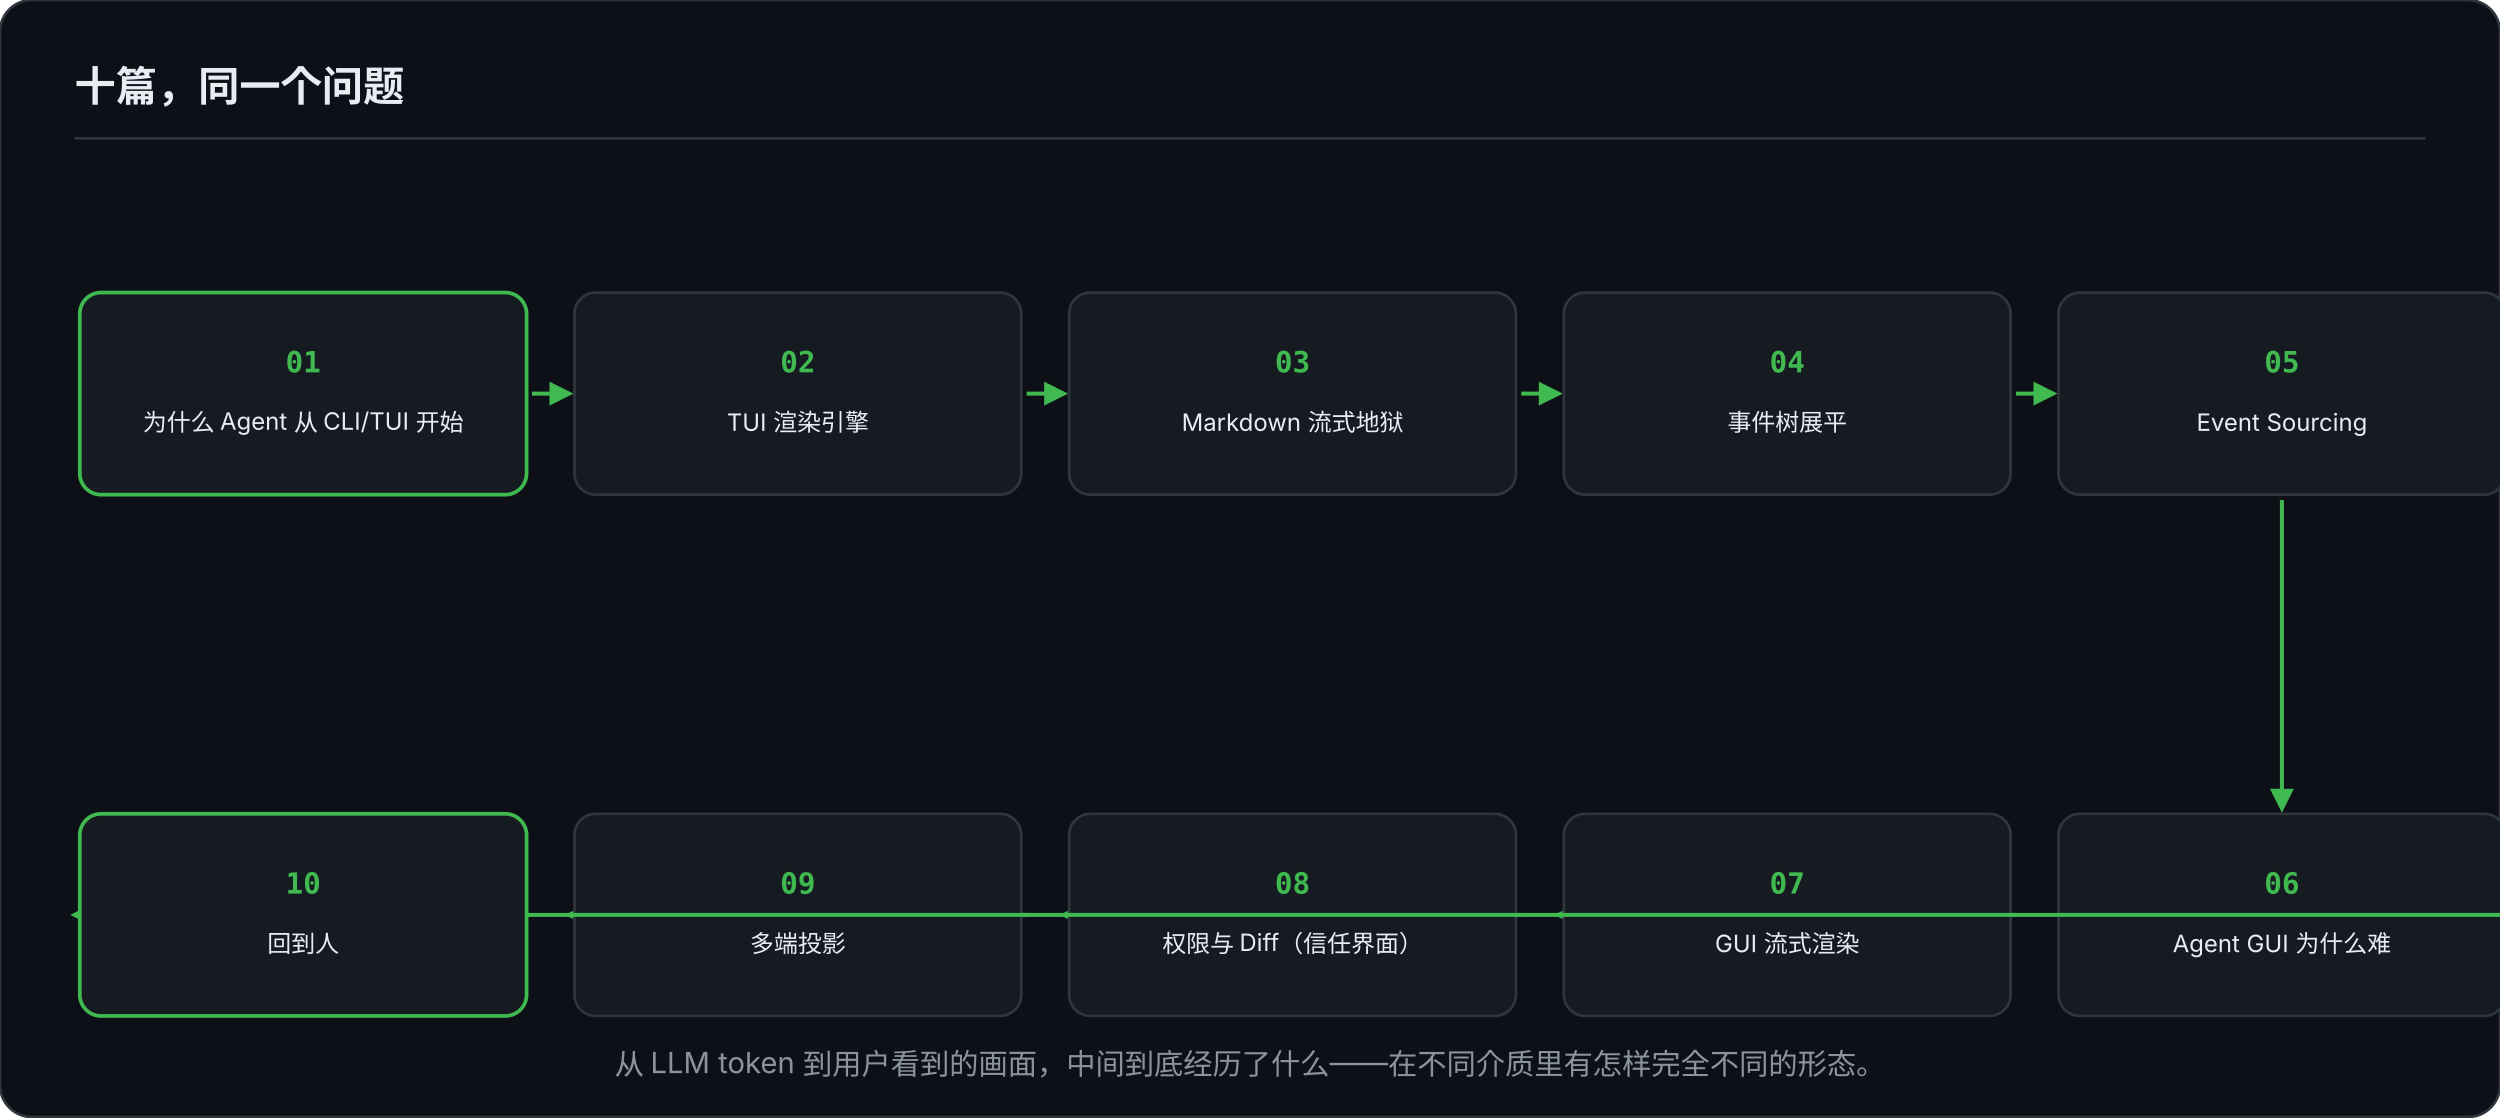
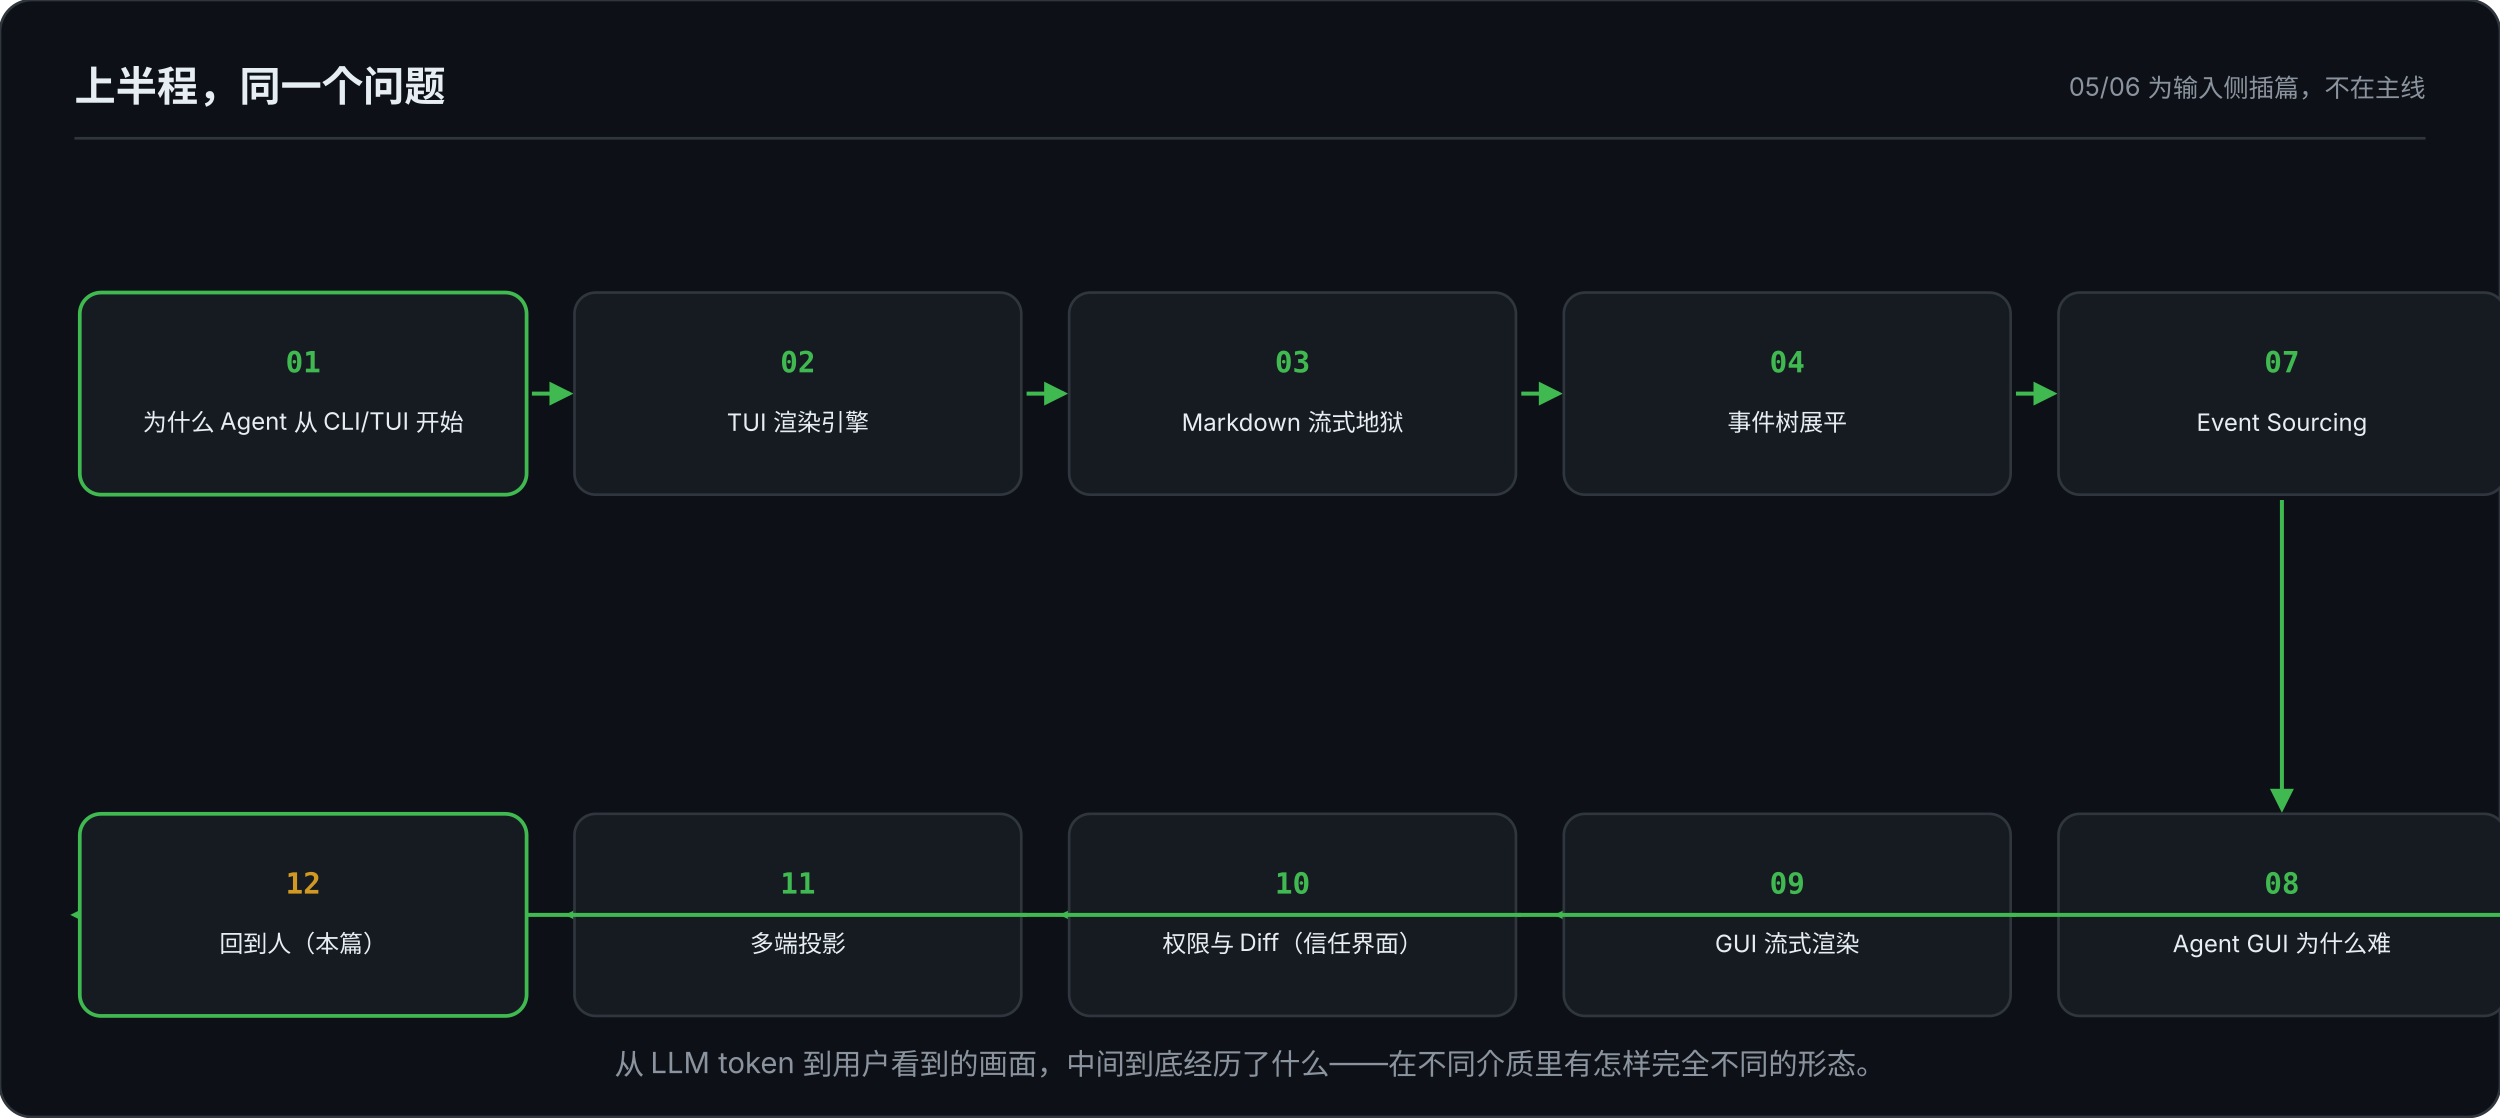
<svg xmlns="http://www.w3.org/2000/svg" width="940" height="420" viewBox="0 0 940 420">
  <defs>
    <marker id="mk1" markerWidth="9" markerHeight="9" refX="7.4" refY="4.5" orient="auto" markerUnits="userSpaceOnUse">
      <path d="M0,0 L9,4.5 L0,9 z" fill="#3fb950" />
    </marker>
  </defs>
  <rect x="0.0" y="0.0" width="940.0" height="420.0" rx="12" fill="#0d1117" stroke="#30363d" stroke-width="1" />
-   <text x="28.0" y="38.0" font-size="15.5" fill="#e6edf3" font-family="-apple-system,'PingFang SC','Hiragino Sans GB','Microsoft YaHei',sans-serif" text-anchor="start" font-weight="700">十篇，同一个问题</text>
+   <text x="28.0" y="38.0" font-size="15.5" fill="#e6edf3" font-family="-apple-system,'PingFang SC','Hiragino Sans GB','Microsoft YaHei',sans-serif" text-anchor="start" font-weight="700">上半程，同一个问题</text>
+   <text x="912.0" y="36.0" font-size="9.5" fill="#8b949e" font-family="-apple-system,'PingFang SC','Hiragino Sans GB','Microsoft YaHei',sans-serif" text-anchor="end" font-weight="400">05/06 为输入侧插篇，不在主线</text>
  <line x1="28" y1="52" x2="912" y2="52" stroke="#30363d" stroke-width="1" />
  <rect x="30.0" y="110.0" width="168.0" height="76.0" rx="8" fill="#161b22" stroke="#3fb950" stroke-width="1.4" />
  <text x="114.0" y="140.0" font-size="11" fill="#3fb950" font-family="ui-monospace,'SF Mono',Menlo,Consolas,monospace" text-anchor="middle" font-weight="700">01</text>
  <text x="114.0" y="162.0" font-size="9" fill="#e6edf3" font-family="-apple-system,'PingFang SC','Hiragino Sans GB','Microsoft YaHei',sans-serif" text-anchor="middle" font-weight="400">为什么 Agent 从 CLI/TUI 开始</text>
  <line x1="200.0" y1="148.0" x2="214.0" y2="148.0" stroke="#3fb950" stroke-width="1.5" marker-end="url(#mk1)" />
  <rect x="216.0" y="110.0" width="168.0" height="76.0" rx="8" fill="#161b22" stroke="#30363d" stroke-width="1" />
  <text x="300.0" y="140.0" font-size="11" fill="#3fb950" font-family="ui-monospace,'SF Mono',Menlo,Consolas,monospace" text-anchor="middle" font-weight="700">02</text>
  <text x="300.0" y="162.0" font-size="9" fill="#e6edf3" font-family="-apple-system,'PingFang SC','Hiragino Sans GB','Microsoft YaHei',sans-serif" text-anchor="middle" font-weight="400">TUI 渲染引擎</text>
  <line x1="386.0" y1="148.0" x2="400.0" y2="148.0" stroke="#3fb950" stroke-width="1.5" marker-end="url(#mk1)" />
  <rect x="402.0" y="110.0" width="168.0" height="76.0" rx="8" fill="#161b22" stroke="#30363d" stroke-width="1" />
  <text x="486.0" y="140.0" font-size="11" fill="#3fb950" font-family="ui-monospace,'SF Mono',Menlo,Consolas,monospace" text-anchor="middle" font-weight="700">03</text>
  <text x="486.0" y="162.0" font-size="9" fill="#e6edf3" font-family="-apple-system,'PingFang SC','Hiragino Sans GB','Microsoft YaHei',sans-serif" text-anchor="middle" font-weight="400">Markdown 流式地狱</text>
  <line x1="572.0" y1="148.0" x2="586.0" y2="148.0" stroke="#3fb950" stroke-width="1.5" marker-end="url(#mk1)" />
  <rect x="588.0" y="110.0" width="168.0" height="76.0" rx="8" fill="#161b22" stroke="#30363d" stroke-width="1" />
  <text x="672.0" y="140.0" font-size="11" fill="#3fb950" font-family="ui-monospace,'SF Mono',Menlo,Consolas,monospace" text-anchor="middle" font-weight="700">04</text>
  <text x="672.0" y="162.0" font-size="9" fill="#e6edf3" font-family="-apple-system,'PingFang SC','Hiragino Sans GB','Microsoft YaHei',sans-serif" text-anchor="middle" font-weight="400">事件树展平</text>
  <line x1="758.0" y1="148.0" x2="772.0" y2="148.0" stroke="#3fb950" stroke-width="1.5" marker-end="url(#mk1)" />
  <rect x="774.0" y="110.0" width="168.0" height="76.0" rx="8" fill="#161b22" stroke="#30363d" stroke-width="1" />
-   <text x="858.0" y="140.0" font-size="11" fill="#3fb950" font-family="ui-monospace,'SF Mono',Menlo,Consolas,monospace" text-anchor="middle" font-weight="700">05</text>
+   <text x="858.0" y="140.0" font-size="11" fill="#3fb950" font-family="ui-monospace,'SF Mono',Menlo,Consolas,monospace" text-anchor="middle" font-weight="700">07</text>
  <text x="858.0" y="162.0" font-size="9" fill="#e6edf3" font-family="-apple-system,'PingFang SC','Hiragino Sans GB','Microsoft YaHei',sans-serif" text-anchor="middle" font-weight="400">Event Sourcing</text>
  <line x1="858.0" y1="188.0" x2="858.0" y2="304.0" stroke="#3fb950" stroke-width="1.5" marker-end="url(#mk1)" />
  <rect x="774.0" y="306.0" width="168.0" height="76.0" rx="8" fill="#161b22" stroke="#30363d" stroke-width="1" />
-   <text x="858.0" y="336.0" font-size="11" fill="#3fb950" font-family="ui-monospace,'SF Mono',Menlo,Consolas,monospace" text-anchor="middle" font-weight="700">06</text>
+   <text x="858.0" y="336.0" font-size="11" fill="#3fb950" font-family="ui-monospace,'SF Mono',Menlo,Consolas,monospace" text-anchor="middle" font-weight="700">08</text>
  <text x="858.0" y="358.0" font-size="9" fill="#e6edf3" font-family="-apple-system,'PingFang SC','Hiragino Sans GB','Microsoft YaHei',sans-serif" text-anchor="middle" font-weight="400">Agent GUI 为什么难</text>
  <line x1="944.0" y1="344.0" x2="586.0" y2="344.0" stroke="#3fb950" stroke-width="1.5" marker-end="url(#mk1)" />
  <rect x="588.0" y="306.0" width="168.0" height="76.0" rx="8" fill="#161b22" stroke="#30363d" stroke-width="1" />
-   <text x="672.0" y="336.0" font-size="11" fill="#3fb950" font-family="ui-monospace,'SF Mono',Menlo,Consolas,monospace" text-anchor="middle" font-weight="700">07</text>
+   <text x="672.0" y="336.0" font-size="11" fill="#3fb950" font-family="ui-monospace,'SF Mono',Menlo,Consolas,monospace" text-anchor="middle" font-weight="700">09</text>
  <text x="672.0" y="358.0" font-size="9" fill="#e6edf3" font-family="-apple-system,'PingFang SC','Hiragino Sans GB','Microsoft YaHei',sans-serif" text-anchor="middle" font-weight="400">GUI 流式渲染</text>
  <line x1="758.0" y1="344.0" x2="400.0" y2="344.0" stroke="#3fb950" stroke-width="1.5" marker-end="url(#mk1)" />
  <rect x="402.0" y="306.0" width="168.0" height="76.0" rx="8" fill="#161b22" stroke="#30363d" stroke-width="1" />
-   <text x="486.0" y="336.0" font-size="11" fill="#3fb950" font-family="ui-monospace,'SF Mono',Menlo,Consolas,monospace" text-anchor="middle" font-weight="700">08</text>
+   <text x="486.0" y="336.0" font-size="11" fill="#3fb950" font-family="ui-monospace,'SF Mono',Menlo,Consolas,monospace" text-anchor="middle" font-weight="700">10</text>
  <text x="486.0" y="358.0" font-size="9" fill="#e6edf3" font-family="-apple-system,'PingFang SC','Hiragino Sans GB','Microsoft YaHei',sans-serif" text-anchor="middle" font-weight="400">权限与 Diff（信任界面）</text>
  <line x1="572.0" y1="344.0" x2="214.0" y2="344.0" stroke="#3fb950" stroke-width="1.5" marker-end="url(#mk1)" />
  <rect x="216.0" y="306.0" width="168.0" height="76.0" rx="8" fill="#161b22" stroke="#30363d" stroke-width="1" />
-   <text x="300.0" y="336.0" font-size="11" fill="#3fb950" font-family="ui-monospace,'SF Mono',Menlo,Consolas,monospace" text-anchor="middle" font-weight="700">09</text>
+   <text x="300.0" y="336.0" font-size="11" fill="#3fb950" font-family="ui-monospace,'SF Mono',Menlo,Consolas,monospace" text-anchor="middle" font-weight="700">11</text>
  <text x="300.0" y="358.0" font-size="9" fill="#e6edf3" font-family="-apple-system,'PingFang SC','Hiragino Sans GB','Microsoft YaHei',sans-serif" text-anchor="middle" font-weight="400">多端投影</text>
  <line x1="386.0" y1="344.0" x2="28.0" y2="344.0" stroke="#3fb950" stroke-width="1.5" marker-end="url(#mk1)" />
  <rect x="30.0" y="306.0" width="168.0" height="76.0" rx="8" fill="#161b22" stroke="#3fb950" stroke-width="1.4" />
-   <text x="114.0" y="336.0" font-size="11" fill="#3fb950" font-family="ui-monospace,'SF Mono',Menlo,Consolas,monospace" text-anchor="middle" font-weight="700">10</text>
-   <text x="114.0" y="358.0" font-size="9" fill="#e6edf3" font-family="-apple-system,'PingFang SC','Hiragino Sans GB','Microsoft YaHei',sans-serif" text-anchor="middle" font-weight="400">回到人</text>
+   <text x="114.0" y="336.0" font-size="11" fill="#d29922" font-family="ui-monospace,'SF Mono',Menlo,Consolas,monospace" text-anchor="middle" font-weight="700">12</text>
+   <text x="114.0" y="358.0" font-size="9" fill="#e6edf3" font-family="-apple-system,'PingFang SC','Hiragino Sans GB','Microsoft YaHei',sans-serif" text-anchor="middle" font-weight="400">回到人（本篇）</text>
  <text x="470.0" y="404.0" font-size="11" fill="#8b949e" font-family="-apple-system,'PingFang SC','Hiragino Sans GB','Microsoft YaHei',sans-serif" text-anchor="middle" font-weight="400">从 LLM token 到用户看到的画面，中间到底经历了什么——在不同介质里有怎样完全不同的形态。</text>
</svg>
